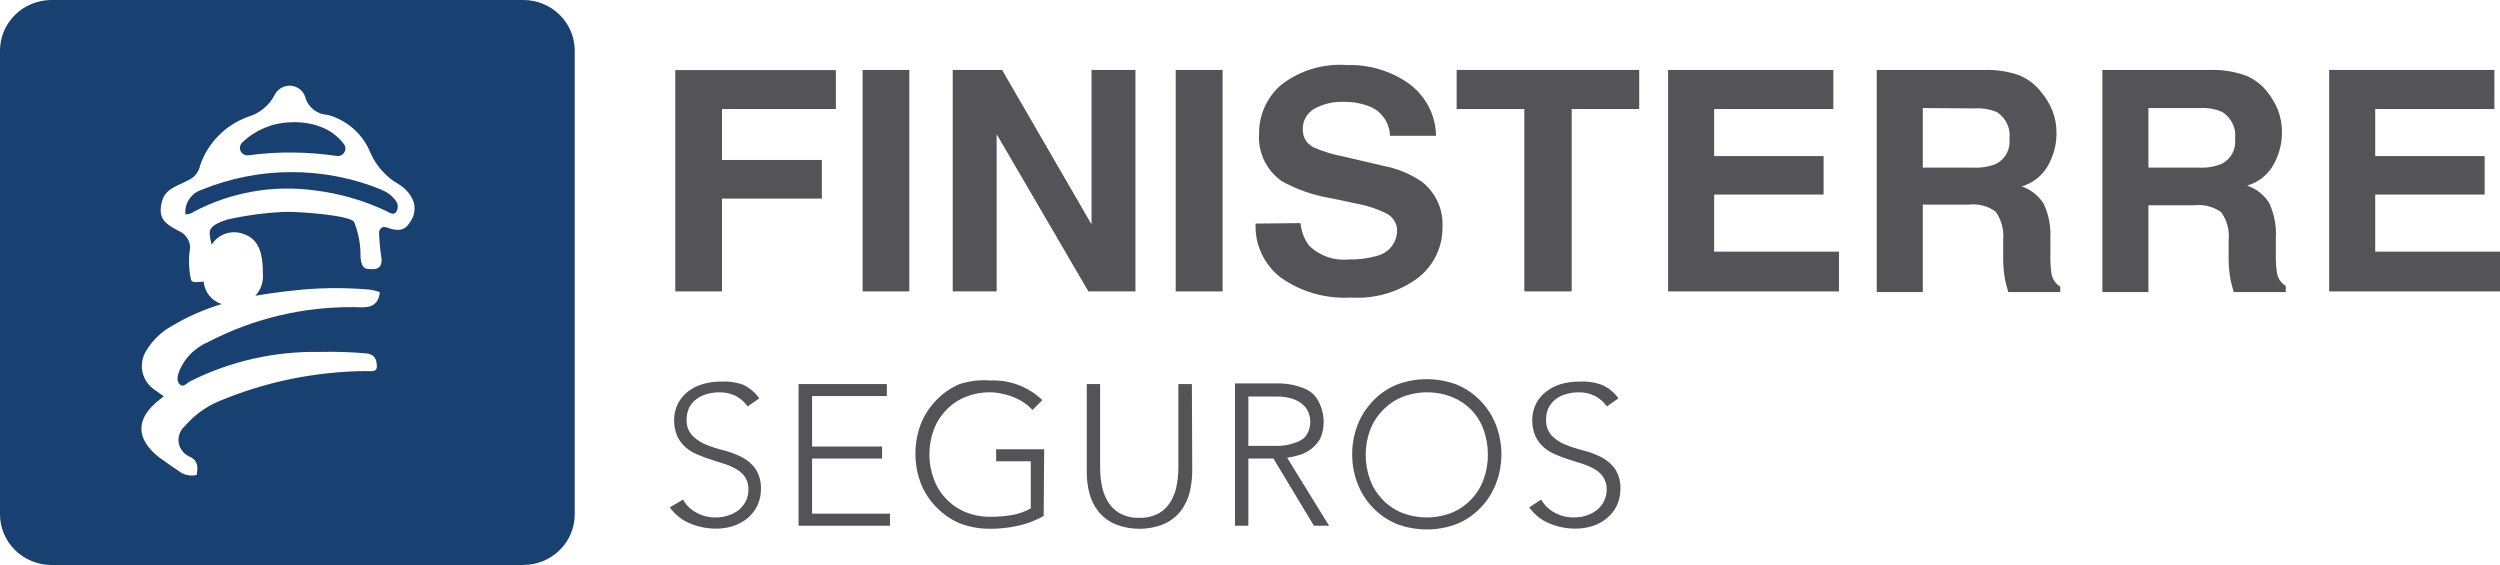
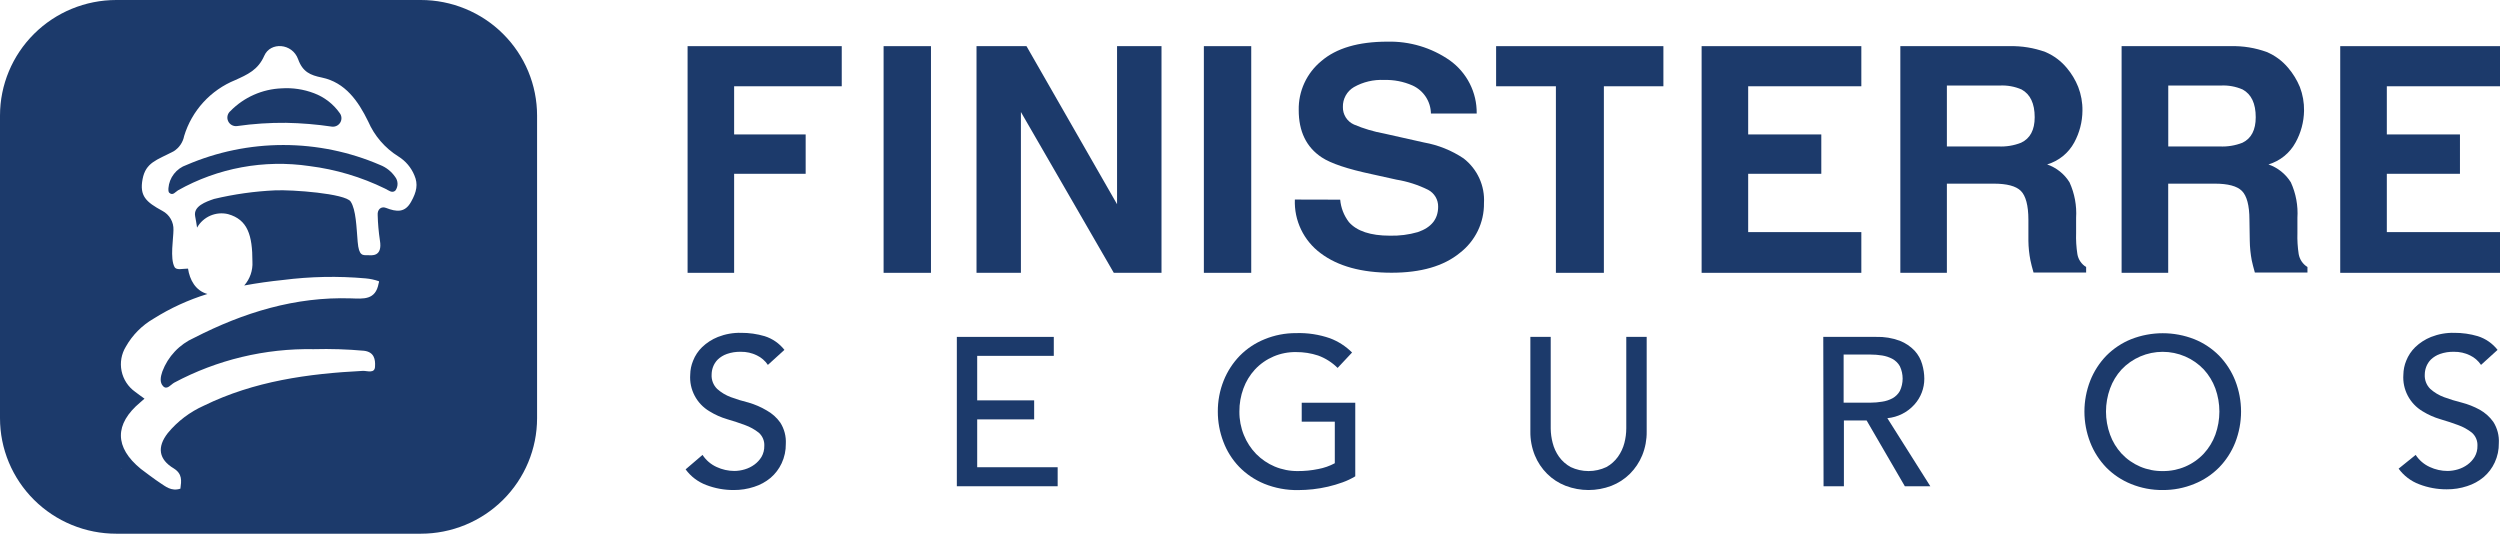
- <svg xmlns="http://www.w3.org/2000/svg" width="177" height="40" viewBox="0 0 177 40" fill="none">
-   <path d="M47.809 4.963H59.179V7.72H51.116V11.327H58.186V14.061H51.116V20.632H47.809V4.963Z" fill="#545358" />
-   <path d="M64.379 4.951H61.072V20.632H64.379V4.951Z" fill="#545358" />
-   <path d="M67.453 4.951H70.947L77.281 15.887V4.951H80.39V20.632H77.059L70.562 9.5V20.632H67.453V4.951Z" fill="#545358" />
-   <path d="M86.56 4.951H83.241V20.632H86.56V4.951Z" fill="#545358" />
-   <path d="M92.076 15.796C92.127 16.372 92.337 16.925 92.684 17.392C93.054 17.752 93.501 18.026 93.992 18.195C94.483 18.364 95.006 18.423 95.524 18.369C96.187 18.384 96.85 18.299 97.487 18.116C97.9 18.015 98.265 17.779 98.524 17.448C98.783 17.116 98.92 16.708 98.913 16.29C98.907 16.055 98.839 15.825 98.716 15.624C98.594 15.423 98.419 15.256 98.211 15.141C97.513 14.787 96.765 14.539 95.991 14.406L94.261 14.038C93.03 13.842 91.843 13.434 90.756 12.832C90.213 12.451 89.78 11.939 89.497 11.345C89.215 10.752 89.093 10.096 89.143 9.443C89.138 8.791 89.276 8.145 89.548 7.55C89.821 6.955 90.22 6.425 90.721 5.997C92.046 4.973 93.715 4.477 95.395 4.607C96.951 4.562 98.479 5.023 99.742 5.916C100.332 6.345 100.813 6.902 101.148 7.543C101.482 8.185 101.661 8.894 101.671 9.615H98.41C98.402 9.197 98.278 8.788 98.052 8.434C97.826 8.08 97.505 7.793 97.125 7.605C96.501 7.33 95.822 7.196 95.138 7.214C94.398 7.181 93.664 7.356 93.023 7.72C92.769 7.873 92.563 8.09 92.425 8.349C92.287 8.608 92.223 8.898 92.24 9.19C92.233 9.451 92.303 9.708 92.442 9.931C92.581 10.153 92.783 10.331 93.023 10.442C93.699 10.738 94.409 10.954 95.138 11.086L97.931 11.74C98.926 11.927 99.87 12.318 100.701 12.889C101.177 13.274 101.555 13.763 101.803 14.318C102.05 14.873 102.161 15.478 102.126 16.083C102.137 16.764 101.99 17.438 101.696 18.055C101.403 18.672 100.97 19.215 100.432 19.644C99.066 20.672 97.368 21.178 95.652 21.068C93.886 21.17 92.138 20.676 90.697 19.667C90.107 19.215 89.635 18.631 89.322 17.964C89.009 17.296 88.863 16.564 88.897 15.83L92.076 15.796Z" fill="#545358" />
-   <path d="M116.056 4.951V7.72H111.276V20.632H107.922V7.72H103.131V4.951H116.056Z" fill="#545358" />
-   <path d="M129.8 7.72H121.362V11.051H129.11V13.774H121.362V17.817H130.197V20.632H118.102V4.951H129.8V7.72Z" fill="#545358" />
-   <path d="M143.017 5.353C143.602 5.606 144.113 6.001 144.501 6.502C144.838 6.898 145.11 7.344 145.307 7.823C145.512 8.351 145.612 8.912 145.599 9.477C145.595 10.244 145.399 10.998 145.027 11.671C144.831 12.037 144.563 12.361 144.238 12.624C143.913 12.886 143.537 13.082 143.134 13.199C143.788 13.418 144.343 13.858 144.7 14.44C145.055 15.206 145.215 16.046 145.167 16.887V17.944C145.15 18.431 145.177 18.92 145.249 19.402C145.282 19.586 145.355 19.761 145.462 19.915C145.568 20.07 145.707 20.2 145.868 20.299V20.678H142.187C142.082 20.333 142.012 20.046 141.965 19.839C141.883 19.391 141.836 18.938 141.825 18.483V16.979C141.892 16.271 141.702 15.562 141.287 14.98C140.742 14.587 140.066 14.411 139.394 14.486H136.134V20.678H132.873V4.951H140.504C141.364 4.924 142.221 5.061 143.028 5.353H143.017ZM136.134 7.651V11.867H139.721C140.268 11.895 140.815 11.805 141.322 11.602C141.642 11.438 141.904 11.182 142.073 10.868C142.242 10.554 142.31 10.197 142.269 9.845C142.318 9.481 142.263 9.111 142.11 8.776C141.958 8.442 141.713 8.155 141.404 7.949C140.92 7.737 140.391 7.642 139.861 7.674L136.134 7.651Z" fill="#545358" />
-   <path d="M159.026 5.353C159.614 5.609 160.128 6.003 160.522 6.502C160.83 6.887 161.082 7.312 161.27 7.765C161.475 8.293 161.574 8.855 161.562 9.42C161.558 10.186 161.362 10.94 160.99 11.614C160.794 11.98 160.526 12.304 160.201 12.566C159.875 12.829 159.5 13.024 159.096 13.142C159.751 13.361 160.306 13.8 160.662 14.382C161.018 15.149 161.178 15.988 161.13 16.829V17.886C161.113 18.374 161.14 18.862 161.212 19.345C161.245 19.529 161.318 19.703 161.425 19.858C161.531 20.012 161.67 20.143 161.831 20.241V20.678H158.15C158.045 20.333 157.975 20.046 157.928 19.839C157.846 19.391 157.799 18.938 157.788 18.483V17.024C157.864 16.318 157.677 15.608 157.262 15.026C156.716 14.633 156.04 14.456 155.369 14.532H152.108V20.678H148.848V4.951H156.479C157.339 4.924 158.196 5.061 159.003 5.353H159.026ZM152.108 7.651V11.867H155.696C156.243 11.895 156.789 11.805 157.297 11.602C157.617 11.438 157.878 11.182 158.047 10.868C158.216 10.554 158.285 10.197 158.243 9.845C158.292 9.473 158.233 9.095 158.071 8.755C157.91 8.416 157.653 8.128 157.332 7.926C156.848 7.714 156.319 7.619 155.789 7.651H152.108Z" fill="#545358" />
-   <path d="M176.602 7.72H168.165V11.051H175.913V13.774H168.165V17.817H177V20.632H164.904V4.951H176.602V7.72Z" fill="#545358" />
-   <path d="M109.115 35.37C109.342 35.771 109.683 36.099 110.096 36.312C110.512 36.533 110.979 36.644 111.452 36.634C111.758 36.638 112.063 36.587 112.352 36.485C112.616 36.401 112.862 36.269 113.076 36.094C113.284 35.925 113.451 35.713 113.567 35.474C113.69 35.219 113.754 34.94 113.754 34.658C113.764 34.355 113.682 34.055 113.52 33.797C113.37 33.565 113.166 33.372 112.924 33.234C112.66 33.076 112.377 32.948 112.083 32.855L111.113 32.544C110.787 32.445 110.467 32.326 110.155 32.188C109.843 32.063 109.555 31.889 109.302 31.671C109.05 31.45 108.847 31.18 108.706 30.879C108.552 30.515 108.476 30.124 108.484 29.73C108.482 29.332 108.574 28.939 108.752 28.581C108.924 28.243 109.172 27.949 109.477 27.72C109.787 27.481 110.14 27.302 110.517 27.191C110.919 27.075 111.336 27.017 111.756 27.019C112.298 26.98 112.843 27.05 113.357 27.226C113.851 27.431 114.276 27.77 114.584 28.202L113.766 28.776C113.548 28.467 113.26 28.211 112.924 28.03C112.561 27.854 112.16 27.768 111.756 27.777C111.459 27.777 111.164 27.82 110.879 27.904C110.612 27.973 110.362 28.094 110.143 28.26C109.94 28.42 109.773 28.619 109.652 28.845C109.521 29.106 109.457 29.394 109.465 29.684C109.435 30.102 109.574 30.514 109.851 30.833C110.123 31.113 110.454 31.333 110.821 31.476C111.234 31.645 111.66 31.783 112.095 31.89C112.532 32 112.955 32.157 113.357 32.361C113.746 32.555 114.083 32.839 114.338 33.188C114.618 33.627 114.753 34.141 114.724 34.658C114.72 35.054 114.633 35.446 114.467 35.807C114.298 36.146 114.059 36.447 113.766 36.691C113.466 36.937 113.12 37.124 112.749 37.243C112.372 37.364 111.977 37.426 111.58 37.427C110.943 37.434 110.31 37.313 109.722 37.071C109.136 36.835 108.632 36.435 108.273 35.922L109.115 35.37ZM96.692 32.165C96.683 32.772 96.785 33.376 96.996 33.946C97.183 34.467 97.478 34.944 97.861 35.347C98.241 35.751 98.703 36.072 99.216 36.289C100.371 36.749 101.662 36.749 102.816 36.289C103.329 36.072 103.791 35.751 104.171 35.347C104.554 34.944 104.849 34.467 105.036 33.946C105.247 33.376 105.349 32.772 105.34 32.165C105.344 31.57 105.241 30.979 105.036 30.419C104.849 29.899 104.554 29.422 104.171 29.018C103.793 28.634 103.34 28.329 102.839 28.122C101.685 27.662 100.394 27.662 99.24 28.122C98.726 28.34 98.264 28.66 97.884 29.064C97.493 29.465 97.19 29.943 96.996 30.465C96.796 31.011 96.694 31.586 96.692 32.165ZM95.734 32.165C95.73 31.442 95.865 30.725 96.131 30.052C96.376 29.433 96.741 28.867 97.206 28.386C97.675 27.892 98.245 27.501 98.877 27.237C100.254 26.716 101.778 26.716 103.155 27.237C103.787 27.501 104.357 27.892 104.826 28.386C105.291 28.867 105.656 29.433 105.901 30.052C106.431 31.413 106.431 32.918 105.901 34.279C105.659 34.899 105.294 35.466 104.826 35.945C104.357 36.439 103.787 36.83 103.155 37.094C101.778 37.615 100.254 37.615 98.877 37.094C98.245 36.83 97.675 36.439 97.206 35.945C96.738 35.466 96.373 34.899 96.131 34.279C95.865 33.605 95.73 32.888 95.734 32.165ZM87.437 27.145H90.662C90.913 27.157 91.162 27.184 91.41 27.226C91.688 27.281 91.962 27.358 92.228 27.455C92.51 27.557 92.768 27.713 92.988 27.915C93.21 28.146 93.381 28.42 93.49 28.719C93.793 29.456 93.793 30.28 93.49 31.017C93.331 31.31 93.112 31.568 92.847 31.775C92.596 31.969 92.311 32.117 92.006 32.211C91.72 32.301 91.427 32.367 91.129 32.407L94.098 37.22H93.023L90.159 32.464H88.383V37.22H87.437V27.145ZM88.383 31.568H90.405C90.802 31.577 91.198 31.515 91.573 31.384C91.846 31.314 92.101 31.189 92.321 31.017C92.481 30.854 92.601 30.657 92.672 30.442C92.799 30.07 92.799 29.666 92.672 29.294C92.603 29.077 92.483 28.88 92.321 28.719C92.112 28.516 91.861 28.359 91.585 28.26C91.21 28.129 90.814 28.067 90.417 28.076H88.383V31.568ZM84.41 33.337C84.409 33.856 84.346 34.372 84.223 34.877C84.104 35.35 83.89 35.796 83.592 36.186C83.282 36.576 82.881 36.888 82.423 37.094C81.868 37.321 81.272 37.438 80.67 37.438C80.069 37.438 79.473 37.321 78.917 37.094C78.457 36.892 78.055 36.58 77.749 36.186C77.456 35.811 77.246 35.381 77.129 34.922C77 34.419 76.938 33.902 76.942 33.383V27.191H77.889V33.142C77.892 33.527 77.927 33.911 77.994 34.291C78.056 34.694 78.191 35.083 78.391 35.439C78.588 35.799 78.879 36.1 79.233 36.312C79.663 36.562 80.159 36.682 80.659 36.657C81.161 36.68 81.66 36.561 82.096 36.312C82.446 36.098 82.732 35.797 82.926 35.439C83.126 35.083 83.261 34.694 83.323 34.291C83.39 33.911 83.425 33.527 83.428 33.142V27.191H84.386L84.41 33.337ZM73.892 36.531C73.318 36.857 72.695 37.094 72.046 37.231C71.405 37.37 70.75 37.439 70.094 37.438C69.359 37.442 68.629 37.31 67.944 37.048C67.316 36.781 66.751 36.39 66.284 35.899C65.813 35.42 65.443 34.854 65.198 34.233C64.683 32.869 64.683 31.369 65.198 30.006C65.446 29.386 65.816 28.82 66.284 28.34C66.751 27.849 67.316 27.457 67.944 27.191C68.644 26.967 69.383 26.881 70.118 26.939C70.795 26.91 71.472 27.019 72.105 27.258C72.738 27.497 73.315 27.861 73.799 28.328L73.097 29.029C72.929 28.838 72.736 28.668 72.525 28.524C72.295 28.367 72.048 28.236 71.789 28.133C71.523 28.018 71.244 27.933 70.959 27.881C70.684 27.813 70.401 27.778 70.118 27.777C69.5 27.768 68.887 27.885 68.318 28.122C67.801 28.334 67.338 28.656 66.962 29.064C66.575 29.465 66.28 29.943 66.097 30.465C65.897 31.01 65.798 31.586 65.805 32.165C65.796 32.757 65.899 33.346 66.109 33.9C66.292 34.423 66.587 34.901 66.974 35.301C67.35 35.71 67.813 36.031 68.33 36.243C68.899 36.48 69.511 36.597 70.129 36.588C70.646 36.589 71.162 36.547 71.672 36.462C72.132 36.38 72.575 36.22 72.981 35.991V32.659H70.527V31.809H73.927L73.892 36.531ZM56.538 27.191H62.79V28.041H57.496V31.614H62.451V32.464H57.496V36.37H63.012V37.22H56.538V27.191ZM48.358 35.37C48.582 35.774 48.924 36.102 49.339 36.312C49.755 36.534 50.222 36.645 50.695 36.634C51.002 36.638 51.306 36.587 51.595 36.485C51.858 36.398 52.103 36.266 52.319 36.094C52.52 35.919 52.687 35.709 52.81 35.474C52.93 35.218 52.99 34.94 52.986 34.658C52.999 34.356 52.921 34.056 52.764 33.797C52.61 33.567 52.407 33.375 52.167 33.234C51.903 33.076 51.621 32.948 51.326 32.855L50.356 32.544C50.03 32.445 49.71 32.326 49.398 32.188C49.085 32.066 48.796 31.891 48.545 31.671C48.293 31.45 48.09 31.18 47.949 30.879C47.795 30.515 47.719 30.124 47.727 29.73C47.725 29.332 47.818 28.939 47.995 28.581C48.166 28.247 48.41 27.952 48.708 27.72C49.023 27.481 49.379 27.302 49.76 27.191C50.162 27.075 50.58 27.017 50.999 27.019C51.537 26.982 52.078 27.052 52.588 27.226C53.057 27.446 53.46 27.782 53.757 28.202L52.939 28.776C52.717 28.466 52.425 28.21 52.086 28.03C51.723 27.852 51.322 27.765 50.917 27.777C50.616 27.777 50.317 27.82 50.029 27.904C49.766 27.975 49.52 28.096 49.304 28.26C49.095 28.416 48.923 28.616 48.802 28.845C48.676 29.108 48.612 29.394 48.615 29.684C48.599 29.892 48.626 30.101 48.694 30.298C48.763 30.496 48.871 30.677 49.012 30.833C49.285 31.113 49.615 31.333 49.982 31.476C50.395 31.646 50.821 31.785 51.256 31.89C51.693 32.002 52.116 32.159 52.518 32.361C52.902 32.559 53.234 32.842 53.488 33.188C53.768 33.627 53.902 34.141 53.874 34.658C53.875 35.055 53.787 35.447 53.617 35.807C53.447 36.143 53.213 36.444 52.927 36.691C52.624 36.932 52.279 37.119 51.91 37.243C51.533 37.364 51.139 37.426 50.742 37.427C50.104 37.434 49.472 37.313 48.884 37.071C48.293 36.836 47.786 36.436 47.423 35.922L48.358 35.37Z" fill="#545358" />
-   <path d="M27.007 13.429C24.992 12.607 22.832 12.185 20.65 12.185C18.468 12.185 16.308 12.607 14.293 13.429C13.973 13.529 13.692 13.72 13.484 13.977C13.275 14.235 13.15 14.548 13.124 14.877C13.124 14.877 13.124 15.083 13.124 15.152C13.124 15.221 13.521 15.152 13.697 15.003C16.336 13.602 19.363 13.071 22.333 13.486C24.068 13.702 25.757 14.191 27.334 14.934C27.556 15.037 27.802 15.244 28.012 15.049C28.109 14.928 28.162 14.778 28.162 14.624C28.162 14.47 28.109 14.32 28.012 14.199C27.765 13.862 27.424 13.603 27.031 13.452" fill="#184071" />
-   <path d="M17.599 10.994C18.664 10.848 19.738 10.783 20.813 10.798C21.826 10.814 22.837 10.894 23.84 11.04C23.948 11.055 24.058 11.038 24.155 10.991C24.253 10.944 24.334 10.868 24.387 10.775C24.44 10.682 24.463 10.575 24.453 10.468C24.443 10.361 24.4 10.26 24.331 10.178C23.904 9.623 23.324 9.2 22.659 8.96C21.979 8.716 21.255 8.614 20.533 8.662C19.271 8.703 18.07 9.207 17.167 10.075C17.08 10.15 17.021 10.251 16.997 10.362C16.973 10.473 16.986 10.589 17.035 10.693C17.084 10.796 17.165 10.881 17.266 10.935C17.368 10.989 17.485 11.01 17.599 10.994Z" fill="#184071" />
-   <path d="M37.057 0H3.634C2.671 0.003 1.749 0.38 1.068 1.05C0.387 1.719 0.003 2.626 0 3.573L0 36.427C0.003 37.374 0.387 38.281 1.068 38.95C1.749 39.62 2.671 39.997 3.634 40H37.057C38.02 39.997 38.943 39.62 39.624 38.95C40.304 38.281 40.688 37.374 40.691 36.427V3.573C40.688 2.626 40.304 1.719 39.624 1.05C38.943 0.38 38.02 0.003 37.057 0V0ZM10.027 32.338H9.957H10.027ZM29.029 15.727C28.631 16.404 28.094 16.358 27.381 16.106C27.065 15.979 26.808 16.209 26.843 16.554C26.858 17.077 26.905 17.599 26.984 18.116C27.182 19.173 26.423 19.058 26.201 19.047C25.979 19.035 25.605 19.116 25.523 18.208C25.543 17.352 25.388 16.5 25.067 15.704C24.74 15.244 21.21 14.968 20.112 15.003C18.759 15.067 17.413 15.248 16.092 15.543C15.543 15.727 14.736 16.002 14.853 16.611C14.853 16.864 14.947 17.094 14.982 17.335C15.184 16.999 15.491 16.735 15.857 16.584C16.224 16.433 16.63 16.402 17.015 16.496C18.301 16.818 18.616 17.806 18.616 19.449C18.632 19.72 18.593 19.992 18.5 20.248C18.408 20.505 18.265 20.741 18.079 20.942C18.908 20.793 19.762 20.678 20.626 20.586C22.426 20.372 24.243 20.341 26.049 20.494C26.332 20.521 26.611 20.583 26.878 20.678V20.816C26.68 21.872 25.873 21.769 25.09 21.746C21.492 21.704 17.94 22.549 14.76 24.204C14.29 24.401 13.864 24.687 13.507 25.045C13.15 25.404 12.869 25.829 12.68 26.295C12.563 26.605 12.481 26.996 12.738 27.226C12.995 27.456 13.229 27.122 13.463 26.996C16.296 25.573 19.443 24.859 22.625 24.917C23.728 24.888 24.832 24.922 25.932 25.02C26.61 25.089 26.68 25.56 26.68 25.974C26.68 26.387 26.166 26.261 25.873 26.272C22.284 26.307 18.737 27.041 15.438 28.432C14.536 28.825 13.736 29.414 13.1 30.155C12.925 30.302 12.792 30.491 12.714 30.704C12.636 30.917 12.616 31.147 12.656 31.37C12.696 31.593 12.795 31.802 12.943 31.975C13.09 32.149 13.282 32.282 13.498 32.361C14.07 32.682 14 33.13 13.93 33.624C13.701 33.682 13.461 33.683 13.231 33.629C13.001 33.575 12.788 33.467 12.61 33.314C12.306 33.142 11.441 32.487 11.312 32.418C9.583 31.086 9.571 29.627 11.312 28.283L11.593 28.053C11.371 27.892 11.16 27.766 10.973 27.616C10.519 27.321 10.2 26.861 10.086 26.337C9.973 25.813 10.073 25.266 10.366 24.813C10.804 24.082 11.433 23.479 12.189 23.067C13.287 22.412 14.465 21.895 15.695 21.528C15.346 21.417 15.039 21.208 14.813 20.925C14.586 20.643 14.45 20.301 14.421 19.943C14.059 19.943 13.661 20.069 13.533 19.839C13.358 19.085 13.334 18.305 13.463 17.542C13.46 17.303 13.39 17.071 13.263 16.868C13.135 16.666 12.954 16.502 12.738 16.393C11.639 15.841 11.219 15.462 11.429 14.417C11.639 13.372 12.364 13.268 13.463 12.694C13.642 12.591 13.797 12.451 13.918 12.285C14.039 12.119 14.123 11.929 14.164 11.729C14.426 10.945 14.864 10.229 15.444 9.633C16.024 9.036 16.733 8.575 17.518 8.283C17.923 8.169 18.301 7.977 18.628 7.716C18.955 7.455 19.226 7.132 19.423 6.766C19.52 6.541 19.688 6.352 19.903 6.227C20.117 6.102 20.366 6.048 20.614 6.072C20.862 6.097 21.096 6.198 21.281 6.362C21.466 6.527 21.593 6.745 21.643 6.984C21.756 7.309 21.966 7.592 22.245 7.797C22.524 8.002 22.86 8.119 23.209 8.133C23.898 8.323 24.532 8.67 25.059 9.145C25.587 9.62 25.994 10.21 26.247 10.867C26.662 11.781 27.356 12.544 28.234 13.05C28.687 13.319 29.043 13.72 29.251 14.199C29.345 14.452 29.374 14.723 29.335 14.99C29.296 15.257 29.191 15.51 29.029 15.727Z" fill="#184071" />
+ <svg xmlns="http://www.w3.org/2000/svg" width="178" height="38" viewBox="0 0 178 38" fill="none">
+   <path d="M66.285 3.286H62.912V19.425H66.285V3.286Z" fill="#1C3A6B" />
+   <path d="M69.528 3.286H73.086L79.534 14.54V3.286H82.699V19.425H79.302L72.689 7.976V19.425H69.528V3.286Z" fill="#1C3A6B" />
+   <path d="M89.088 3.286H85.715V19.425H89.088V3.286Z" fill="#1C3A6B" />
+   <path d="M95.422 14.216C95.472 14.796 95.687 15.349 96.042 15.812C96.6 16.452 97.578 16.78 98.956 16.78C99.629 16.798 100.301 16.713 100.947 16.526C101.913 16.198 102.396 15.597 102.396 14.715C102.4 14.47 102.336 14.228 102.211 14.017C102.085 13.805 101.903 13.632 101.685 13.517C100.975 13.164 100.215 12.92 99.431 12.791L97.672 12.401C95.944 12.034 94.757 11.636 94.11 11.207C93.013 10.484 92.466 9.359 92.469 7.832C92.456 7.169 92.594 6.512 92.872 5.909C93.15 5.307 93.561 4.774 94.075 4.351C95.148 3.427 96.719 2.966 98.787 2.966C100.368 2.928 101.92 3.392 103.217 4.292C103.821 4.723 104.312 5.292 104.647 5.952C104.982 6.612 105.151 7.343 105.141 8.082H101.882C101.875 7.659 101.748 7.247 101.515 6.893C101.282 6.539 100.953 6.259 100.566 6.084C99.931 5.805 99.241 5.672 98.548 5.693C97.798 5.656 97.053 5.832 96.4 6.201C96.154 6.346 95.951 6.554 95.813 6.803C95.675 7.052 95.606 7.333 95.614 7.617C95.607 7.879 95.678 8.137 95.817 8.359C95.957 8.581 96.16 8.758 96.4 8.866C97.093 9.16 97.817 9.376 98.559 9.51L101.395 10.146C102.401 10.325 103.358 10.71 104.206 11.277C104.69 11.651 105.075 12.137 105.328 12.691C105.581 13.246 105.695 13.854 105.659 14.462C105.669 15.145 105.518 15.821 105.22 16.437C104.921 17.052 104.483 17.59 103.939 18.009C102.793 18.948 101.172 19.418 99.078 19.418C96.939 19.418 95.256 18.954 94.028 18.028C93.433 17.587 92.955 17.009 92.636 16.343C92.316 15.678 92.165 14.945 92.194 14.208L95.422 14.216Z" fill="#1C3A6B" />
+   <path d="M118.434 3.286V6.142H114.196V19.425H110.78V6.142H106.523V3.286H118.434Z" fill="#1C3A6B" />
+   <path d="M132.527 6.142H124.47V9.572H129.677V12.374H124.47V16.526H132.527V19.425H121.155V3.286H132.527V6.142Z" fill="#1C3A6B" />
+   <path d="M178 6.142H169.942V9.572H175.149V12.374H169.942V16.526H178V19.425H166.624V3.286H178V6.142Z" fill="#1C3A6B" />
+   <path d="M59.932 6.142H52.27V9.572H57.363V12.374H52.27V19.425H48.956V3.286H59.932V6.142Z" fill="#1C3A6B" />
+   <path d="M145.631 3.703C146.221 3.953 146.742 4.34 147.151 4.831C147.495 5.237 147.771 5.696 147.968 6.189C148.177 6.73 148.28 7.307 148.27 7.886C148.264 8.676 148.063 9.451 147.685 10.146C147.483 10.519 147.208 10.849 146.878 11.117C146.547 11.385 146.166 11.585 145.757 11.707C146.42 11.937 146.984 12.388 147.351 12.983C147.711 13.774 147.872 14.641 147.819 15.508V16.592C147.802 17.093 147.833 17.595 147.909 18.091C147.94 18.28 148.012 18.46 148.12 18.619C148.228 18.778 148.369 18.912 148.533 19.012V19.402H144.787C144.685 19.047 144.61 18.758 144.567 18.54C144.477 18.082 144.428 17.617 144.422 17.15V15.648C144.422 14.618 144.229 13.935 143.884 13.591C143.538 13.248 142.898 13.076 141.952 13.076H138.618V19.425H135.304V3.286H143.071C143.945 3.264 144.814 3.406 145.635 3.703M138.618 6.091V10.427H142.274C142.83 10.456 143.386 10.366 143.904 10.161C144.548 9.857 144.87 9.252 144.87 8.347C144.87 7.367 144.555 6.712 143.939 6.372C143.445 6.157 142.907 6.061 142.368 6.091H138.618Z" fill="#1C3A6B" />
+   <path d="M161.393 3.703C161.984 3.953 162.507 4.34 162.917 4.831C163.263 5.238 163.544 5.696 163.749 6.189C163.957 6.731 164.058 7.307 164.048 7.886C164.035 8.677 163.828 9.453 163.443 10.146C163.241 10.519 162.966 10.849 162.635 11.117C162.305 11.385 161.924 11.585 161.515 11.707C162.178 11.937 162.741 12.388 163.109 12.983C163.469 13.774 163.63 14.641 163.576 15.508V16.592C163.56 17.093 163.591 17.595 163.667 18.091C163.7 18.279 163.772 18.459 163.88 18.618C163.987 18.776 164.128 18.911 164.291 19.012V19.402H160.545C160.443 19.047 160.372 18.758 160.325 18.54C160.238 18.081 160.191 17.617 160.184 17.15L160.16 15.648C160.16 14.618 159.968 13.935 159.622 13.591C159.277 13.248 158.636 13.076 157.69 13.076H154.376V19.425H151.058V3.286H158.829C159.702 3.263 160.572 3.405 161.393 3.703M154.38 6.091V10.427H158.032C158.589 10.456 159.146 10.366 159.665 10.162C160.294 9.857 160.608 9.252 160.608 8.347C160.608 7.367 160.297 6.712 159.677 6.372C159.183 6.157 158.645 6.06 158.106 6.091H154.38Z" fill="#1C3A6B" />
+   <path d="M16.886 8.975C18.039 8.811 19.203 8.734 20.369 8.745C21.465 8.766 22.559 8.857 23.644 9.018C23.762 9.03 23.882 9.006 23.987 8.951C24.093 8.896 24.179 8.811 24.237 8.707C24.294 8.603 24.319 8.485 24.309 8.366C24.3 8.248 24.255 8.136 24.182 8.043C23.728 7.401 23.09 6.91 22.352 6.634C21.618 6.356 20.834 6.239 20.05 6.29C18.672 6.346 17.368 6.924 16.406 7.906C16.305 7.991 16.233 8.107 16.203 8.235C16.173 8.364 16.186 8.499 16.241 8.62C16.295 8.741 16.387 8.841 16.503 8.905C16.619 8.969 16.754 8.994 16.886 8.975Z" fill="#1C3A6B" />
+   <path d="M27.064 11.746C24.889 10.808 22.543 10.325 20.172 10.325C17.801 10.325 15.456 10.808 13.28 11.746C12.926 11.866 12.616 12.087 12.387 12.381C12.158 12.675 12.021 13.03 11.992 13.4C11.992 13.439 11.969 13.646 12.051 13.724C12.306 13.962 12.491 13.658 12.672 13.553C15.511 11.956 18.806 11.348 22.033 11.824C23.906 12.06 25.727 12.603 27.421 13.431C27.66 13.545 27.924 13.79 28.155 13.564C28.258 13.42 28.31 13.246 28.305 13.07C28.3 12.893 28.238 12.723 28.128 12.585C27.865 12.206 27.494 11.914 27.064 11.746V11.746Z" fill="#1C3A6B" />
+   <path d="M29.962 0H8.282C6.085 0 3.979 0.867 2.426 2.41C0.873 3.954 0 6.047 0 8.23L0 29.774C-1.22352e-07 30.855 0.214 31.925 0.63 32.923C1.047 33.921 1.657 34.828 2.426 35.592C3.195 36.356 4.108 36.962 5.113 37.375C6.117 37.788 7.194 38.001 8.282 38H29.962C32.157 38 34.263 37.133 35.815 35.591C37.367 34.048 38.24 31.956 38.24 29.774V8.23C38.24 7.149 38.026 6.079 37.611 5.081C37.195 4.082 36.585 3.175 35.816 2.411C35.048 1.646 34.135 1.04 33.13 0.627C32.126 0.213 31.049 -1.21586e-07 29.962 0V0ZM8.663 33.364L8.584 33.321L8.663 33.36V33.364ZM29.267 14.372C28.835 15.152 28.242 15.098 27.48 14.801C27.127 14.668 26.86 14.922 26.891 15.312C26.906 15.912 26.959 16.51 27.048 17.104C27.256 18.317 26.436 18.177 26.2 18.169C25.831 18.169 25.552 18.251 25.466 17.213C25.379 16.175 25.348 14.93 24.967 14.352C24.586 13.775 20.781 13.498 19.587 13.553C18.122 13.62 16.666 13.825 15.24 14.165C14.647 14.368 13.764 14.68 13.893 15.386C13.948 15.668 13.991 15.941 14.031 16.206C14.243 15.828 14.574 15.53 14.973 15.356C15.373 15.183 15.818 15.144 16.241 15.246C17.636 15.636 17.973 16.748 17.973 18.633C18.009 19.252 17.799 19.86 17.388 20.327C18.295 20.159 19.218 20.03 20.137 19.936C22.09 19.686 24.065 19.647 26.027 19.82C26.354 19.849 26.676 19.918 26.985 20.026C26.985 20.077 26.985 20.128 26.958 20.178C26.742 21.384 25.866 21.271 24.994 21.244C21.036 21.115 17.349 22.243 13.822 24.053C13.305 24.283 12.838 24.613 12.45 25.024C12.062 25.434 11.759 25.918 11.561 26.445C11.439 26.797 11.345 27.226 11.62 27.503C11.894 27.78 12.161 27.382 12.405 27.245C15.456 25.617 18.877 24.796 22.34 24.861C23.534 24.829 24.728 24.867 25.917 24.974C26.644 25.06 26.73 25.595 26.703 26.071C26.703 26.629 26.145 26.395 25.839 26.406C21.935 26.605 18.103 27.132 14.521 28.881C13.524 29.325 12.643 29.992 11.949 30.832C11.164 31.834 11.297 32.709 12.373 33.352C12.994 33.743 12.919 34.23 12.845 34.792C12.193 35.011 11.757 34.609 11.427 34.402C11.097 34.195 10.12 33.458 10.025 33.384C8.148 31.85 8.136 30.195 9.99 28.646C10.08 28.572 10.171 28.49 10.288 28.385C10.049 28.209 9.825 28.057 9.617 27.893C9.121 27.538 8.777 27.011 8.656 26.415C8.534 25.82 8.643 25.201 8.961 24.682C9.426 23.858 10.104 23.172 10.925 22.695C12.122 21.941 13.415 21.348 14.769 20.932C13.913 20.694 13.508 19.921 13.387 19.125C12.994 19.125 12.562 19.265 12.425 19.008C12.095 18.399 12.35 16.963 12.35 16.378C12.362 16.1 12.294 15.825 12.155 15.584C12.016 15.343 11.812 15.146 11.565 15.016C10.386 14.376 9.927 13.95 10.151 12.756C10.375 11.562 11.164 11.398 12.354 10.778C12.55 10.658 12.718 10.498 12.849 10.309C12.979 10.12 13.069 9.906 13.112 9.681C13.382 8.79 13.849 7.971 14.478 7.282C15.108 6.593 15.885 6.053 16.752 5.701C17.612 5.311 18.374 4.983 18.814 3.972C19.253 2.962 20.812 3.071 21.225 4.214C21.55 5.124 22.096 5.354 22.917 5.522C24.578 5.869 25.505 7.192 26.212 8.643C26.659 9.674 27.411 10.545 28.367 11.141C28.88 11.46 29.278 11.931 29.506 12.487C29.777 13.111 29.671 13.658 29.267 14.372Z" fill="#1C3A6B" />
+   <path d="M50.02 32.389C50.265 32.766 50.614 33.065 51.025 33.251C51.42 33.435 51.85 33.531 52.286 33.532C52.537 33.53 52.787 33.492 53.028 33.419C53.275 33.346 53.508 33.231 53.715 33.079C53.919 32.93 54.092 32.741 54.222 32.525C54.357 32.288 54.425 32.018 54.418 31.745C54.428 31.569 54.397 31.394 54.329 31.232C54.261 31.07 54.157 30.925 54.025 30.808C53.731 30.576 53.401 30.393 53.048 30.266C52.655 30.121 52.239 29.981 51.779 29.848C51.333 29.717 50.906 29.527 50.511 29.282C50.062 29.016 49.697 28.63 49.456 28.169C49.214 27.708 49.106 27.19 49.144 26.672C49.149 26.332 49.218 25.995 49.349 25.681C49.491 25.318 49.709 24.99 49.989 24.717C50.314 24.405 50.697 24.159 51.116 23.991C51.641 23.784 52.203 23.684 52.769 23.698C53.337 23.695 53.901 23.775 54.446 23.936C55.003 24.112 55.493 24.453 55.851 24.912L54.673 25.981C54.478 25.689 54.206 25.454 53.888 25.302C53.535 25.129 53.146 25.042 52.753 25.048C52.411 25.038 52.07 25.091 51.748 25.204C51.509 25.289 51.291 25.422 51.108 25.595C50.956 25.746 50.84 25.929 50.766 26.129C50.704 26.298 50.671 26.476 50.668 26.656C50.655 26.846 50.683 27.037 50.751 27.216C50.819 27.394 50.924 27.556 51.061 27.69C51.345 27.945 51.675 28.143 52.035 28.276C52.451 28.43 52.876 28.56 53.307 28.666C53.754 28.797 54.183 28.983 54.583 29.22C54.969 29.433 55.303 29.731 55.557 30.09C55.843 30.541 55.98 31.069 55.95 31.6C55.957 32.077 55.856 32.549 55.655 32.982C55.471 33.379 55.203 33.733 54.87 34.02C54.524 34.309 54.123 34.528 53.692 34.663C53.224 34.817 52.735 34.894 52.243 34.89C51.571 34.894 50.905 34.772 50.279 34.531C49.692 34.31 49.183 33.923 48.815 33.419L50.02 32.389Z" fill="#1C3A6B" />
+   <path d="M68.127 23.987H75.03V25.337H69.576V28.506H73.632V29.86H69.576V33.267H75.305V34.621H68.127V23.987Z" fill="#1C3A6B" />
+   <path d="M96.495 28.674V33.914C96.211 34.085 95.912 34.228 95.6 34.34C94.915 34.589 94.203 34.755 93.479 34.835C93.135 34.873 92.789 34.892 92.442 34.894C91.611 34.909 90.786 34.756 90.016 34.445C89.338 34.166 88.726 33.752 88.217 33.227C87.729 32.715 87.349 32.11 87.102 31.448C86.84 30.764 86.707 30.038 86.709 29.306C86.704 28.551 86.845 27.802 87.125 27.101C87.389 26.44 87.78 25.837 88.276 25.326C88.776 24.82 89.375 24.422 90.035 24.155C90.747 23.862 91.511 23.713 92.281 23.718C93.102 23.691 93.921 23.815 94.696 24.085C95.287 24.308 95.822 24.654 96.267 25.099L95.238 26.196C94.846 25.805 94.373 25.504 93.852 25.314C93.346 25.147 92.815 25.064 92.281 25.068C91.732 25.059 91.186 25.165 90.681 25.379C90.176 25.594 89.721 25.912 89.348 26.313C88.99 26.704 88.712 27.162 88.531 27.659C88.338 28.185 88.24 28.742 88.245 29.302C88.239 29.875 88.347 30.444 88.563 30.976C88.764 31.477 89.061 31.934 89.438 32.322C89.814 32.703 90.26 33.007 90.754 33.216C91.274 33.434 91.834 33.545 92.399 33.54C92.89 33.543 93.379 33.494 93.86 33.395C94.272 33.319 94.669 33.179 95.038 32.982V30.024H92.682V28.674H96.495Z" fill="#1C3A6B" />
+   <path d="M110.411 23.987V30.504C110.414 30.852 110.46 31.198 110.549 31.534C110.637 31.887 110.79 32.22 111 32.517C111.218 32.822 111.503 33.075 111.833 33.255C112.23 33.443 112.664 33.54 113.103 33.54C113.543 33.54 113.977 33.443 114.374 33.255C114.702 33.075 114.986 32.822 115.202 32.517C115.413 32.22 115.568 31.887 115.658 31.534C115.745 31.197 115.79 30.851 115.791 30.504V23.987H117.244V30.73C117.252 31.309 117.144 31.883 116.926 32.42C116.724 32.911 116.426 33.358 116.05 33.735C115.675 34.106 115.228 34.397 114.735 34.589C113.684 34.99 112.522 34.99 111.472 34.589C110.978 34.398 110.53 34.107 110.156 33.735C109.779 33.359 109.481 32.912 109.28 32.42C109.063 31.883 108.954 31.309 108.962 30.73V23.987H110.411Z" fill="#1C3A6B" />
+   <path d="M129.817 23.987H133.579C134.156 23.969 134.731 24.063 135.272 24.264C135.671 24.422 136.03 24.664 136.324 24.974C136.575 25.249 136.758 25.577 136.858 25.934C136.957 26.269 137.009 26.616 137.011 26.965C137.013 27.642 136.763 28.297 136.308 28.802C135.813 29.357 135.124 29.704 134.38 29.774L137.439 34.621H135.625L132.904 29.938H131.286V34.621H129.837L129.817 23.987ZM131.266 28.67H133.171C133.453 28.67 133.734 28.646 134.011 28.599C134.271 28.562 134.523 28.478 134.753 28.354C134.971 28.232 135.151 28.052 135.272 27.835C135.401 27.56 135.468 27.26 135.468 26.957C135.468 26.653 135.401 26.354 135.272 26.079C135.151 25.861 134.971 25.682 134.753 25.56C134.522 25.435 134.271 25.351 134.011 25.31C133.733 25.266 133.452 25.244 133.171 25.244H131.266V28.67Z" fill="#1C3A6B" />
+   <path d="M153.983 34.89C153.212 34.898 152.447 34.752 151.733 34.461C151.071 34.195 150.471 33.796 149.97 33.29C149.475 32.777 149.087 32.173 148.828 31.511C148.272 30.091 148.272 28.517 148.828 27.097C149.09 26.437 149.479 25.834 149.974 25.322C150.476 24.817 151.076 24.418 151.737 24.151C153.183 23.584 154.792 23.584 156.237 24.151C156.899 24.418 157.499 24.817 158.001 25.322C158.495 25.834 158.885 26.437 159.147 27.097C159.702 28.517 159.702 30.091 159.147 31.511C158.886 32.17 158.496 32.772 158.001 33.282C157.5 33.788 156.9 34.187 156.237 34.453C155.523 34.747 154.757 34.896 153.983 34.89V34.89ZM153.983 33.54C154.533 33.547 155.078 33.44 155.584 33.225C156.089 33.01 156.543 32.692 156.917 32.291C157.274 31.901 157.552 31.445 157.734 30.949C158.116 29.885 158.116 28.723 157.734 27.659C157.551 27.162 157.274 26.705 156.917 26.313C156.541 25.914 156.086 25.596 155.582 25.379C155.077 25.162 154.533 25.05 153.983 25.05C153.434 25.05 152.89 25.162 152.385 25.379C151.881 25.596 151.426 25.914 151.05 26.313C150.693 26.704 150.417 27.162 150.237 27.659C149.85 28.722 149.85 29.886 150.237 30.949C150.416 31.445 150.692 31.901 151.05 32.291C151.424 32.692 151.878 33.01 152.383 33.225C152.889 33.44 153.434 33.547 153.983 33.54V33.54Z" fill="#1C3A6B" />
+   <path d="M171.996 32.389C172.241 32.766 172.59 33.065 173.001 33.251C173.395 33.435 173.826 33.531 174.261 33.532C174.513 33.53 174.763 33.492 175.004 33.419C175.251 33.346 175.483 33.231 175.691 33.079C175.895 32.93 176.067 32.741 176.197 32.525C176.333 32.288 176.401 32.018 176.394 31.745C176.403 31.569 176.373 31.394 176.305 31.232C176.237 31.07 176.133 30.925 176.001 30.808C175.706 30.576 175.376 30.393 175.023 30.266C174.631 30.121 174.214 29.981 173.755 29.848C173.308 29.717 172.882 29.527 172.486 29.282C172.038 29.016 171.672 28.63 171.431 28.169C171.19 27.708 171.082 27.19 171.12 26.672C171.125 26.332 171.194 25.995 171.324 25.681C171.467 25.318 171.685 24.99 171.964 24.717C172.29 24.405 172.672 24.159 173.091 23.991C173.617 23.784 174.179 23.684 174.744 23.698C175.312 23.695 175.877 23.775 176.421 23.936C176.978 24.112 177.469 24.453 177.827 24.912L176.649 25.981C176.453 25.689 176.182 25.454 175.864 25.302C175.511 25.129 175.122 25.042 174.729 25.048C174.387 25.038 174.046 25.091 173.723 25.204C173.485 25.289 173.267 25.422 173.083 25.595C172.932 25.746 172.815 25.929 172.742 26.129C172.68 26.298 172.646 26.476 172.644 26.656C172.631 26.846 172.659 27.037 172.727 27.216C172.794 27.394 172.9 27.556 173.036 27.69C173.321 27.945 173.651 28.143 174.01 28.276C174.426 28.43 174.851 28.56 175.282 28.666C175.724 28.781 176.15 28.95 176.551 29.169C176.937 29.383 177.27 29.68 177.525 30.039C177.81 30.49 177.948 31.018 177.917 31.55C177.925 32.026 177.824 32.498 177.623 32.931C177.439 33.329 177.171 33.683 176.837 33.969C176.491 34.258 176.091 34.477 175.659 34.613C175.192 34.767 174.703 34.843 174.21 34.839C173.539 34.843 172.873 34.722 172.247 34.48C171.66 34.26 171.15 33.873 170.782 33.368L171.996 32.389Z" fill="#1C3A6B" />
</svg>
